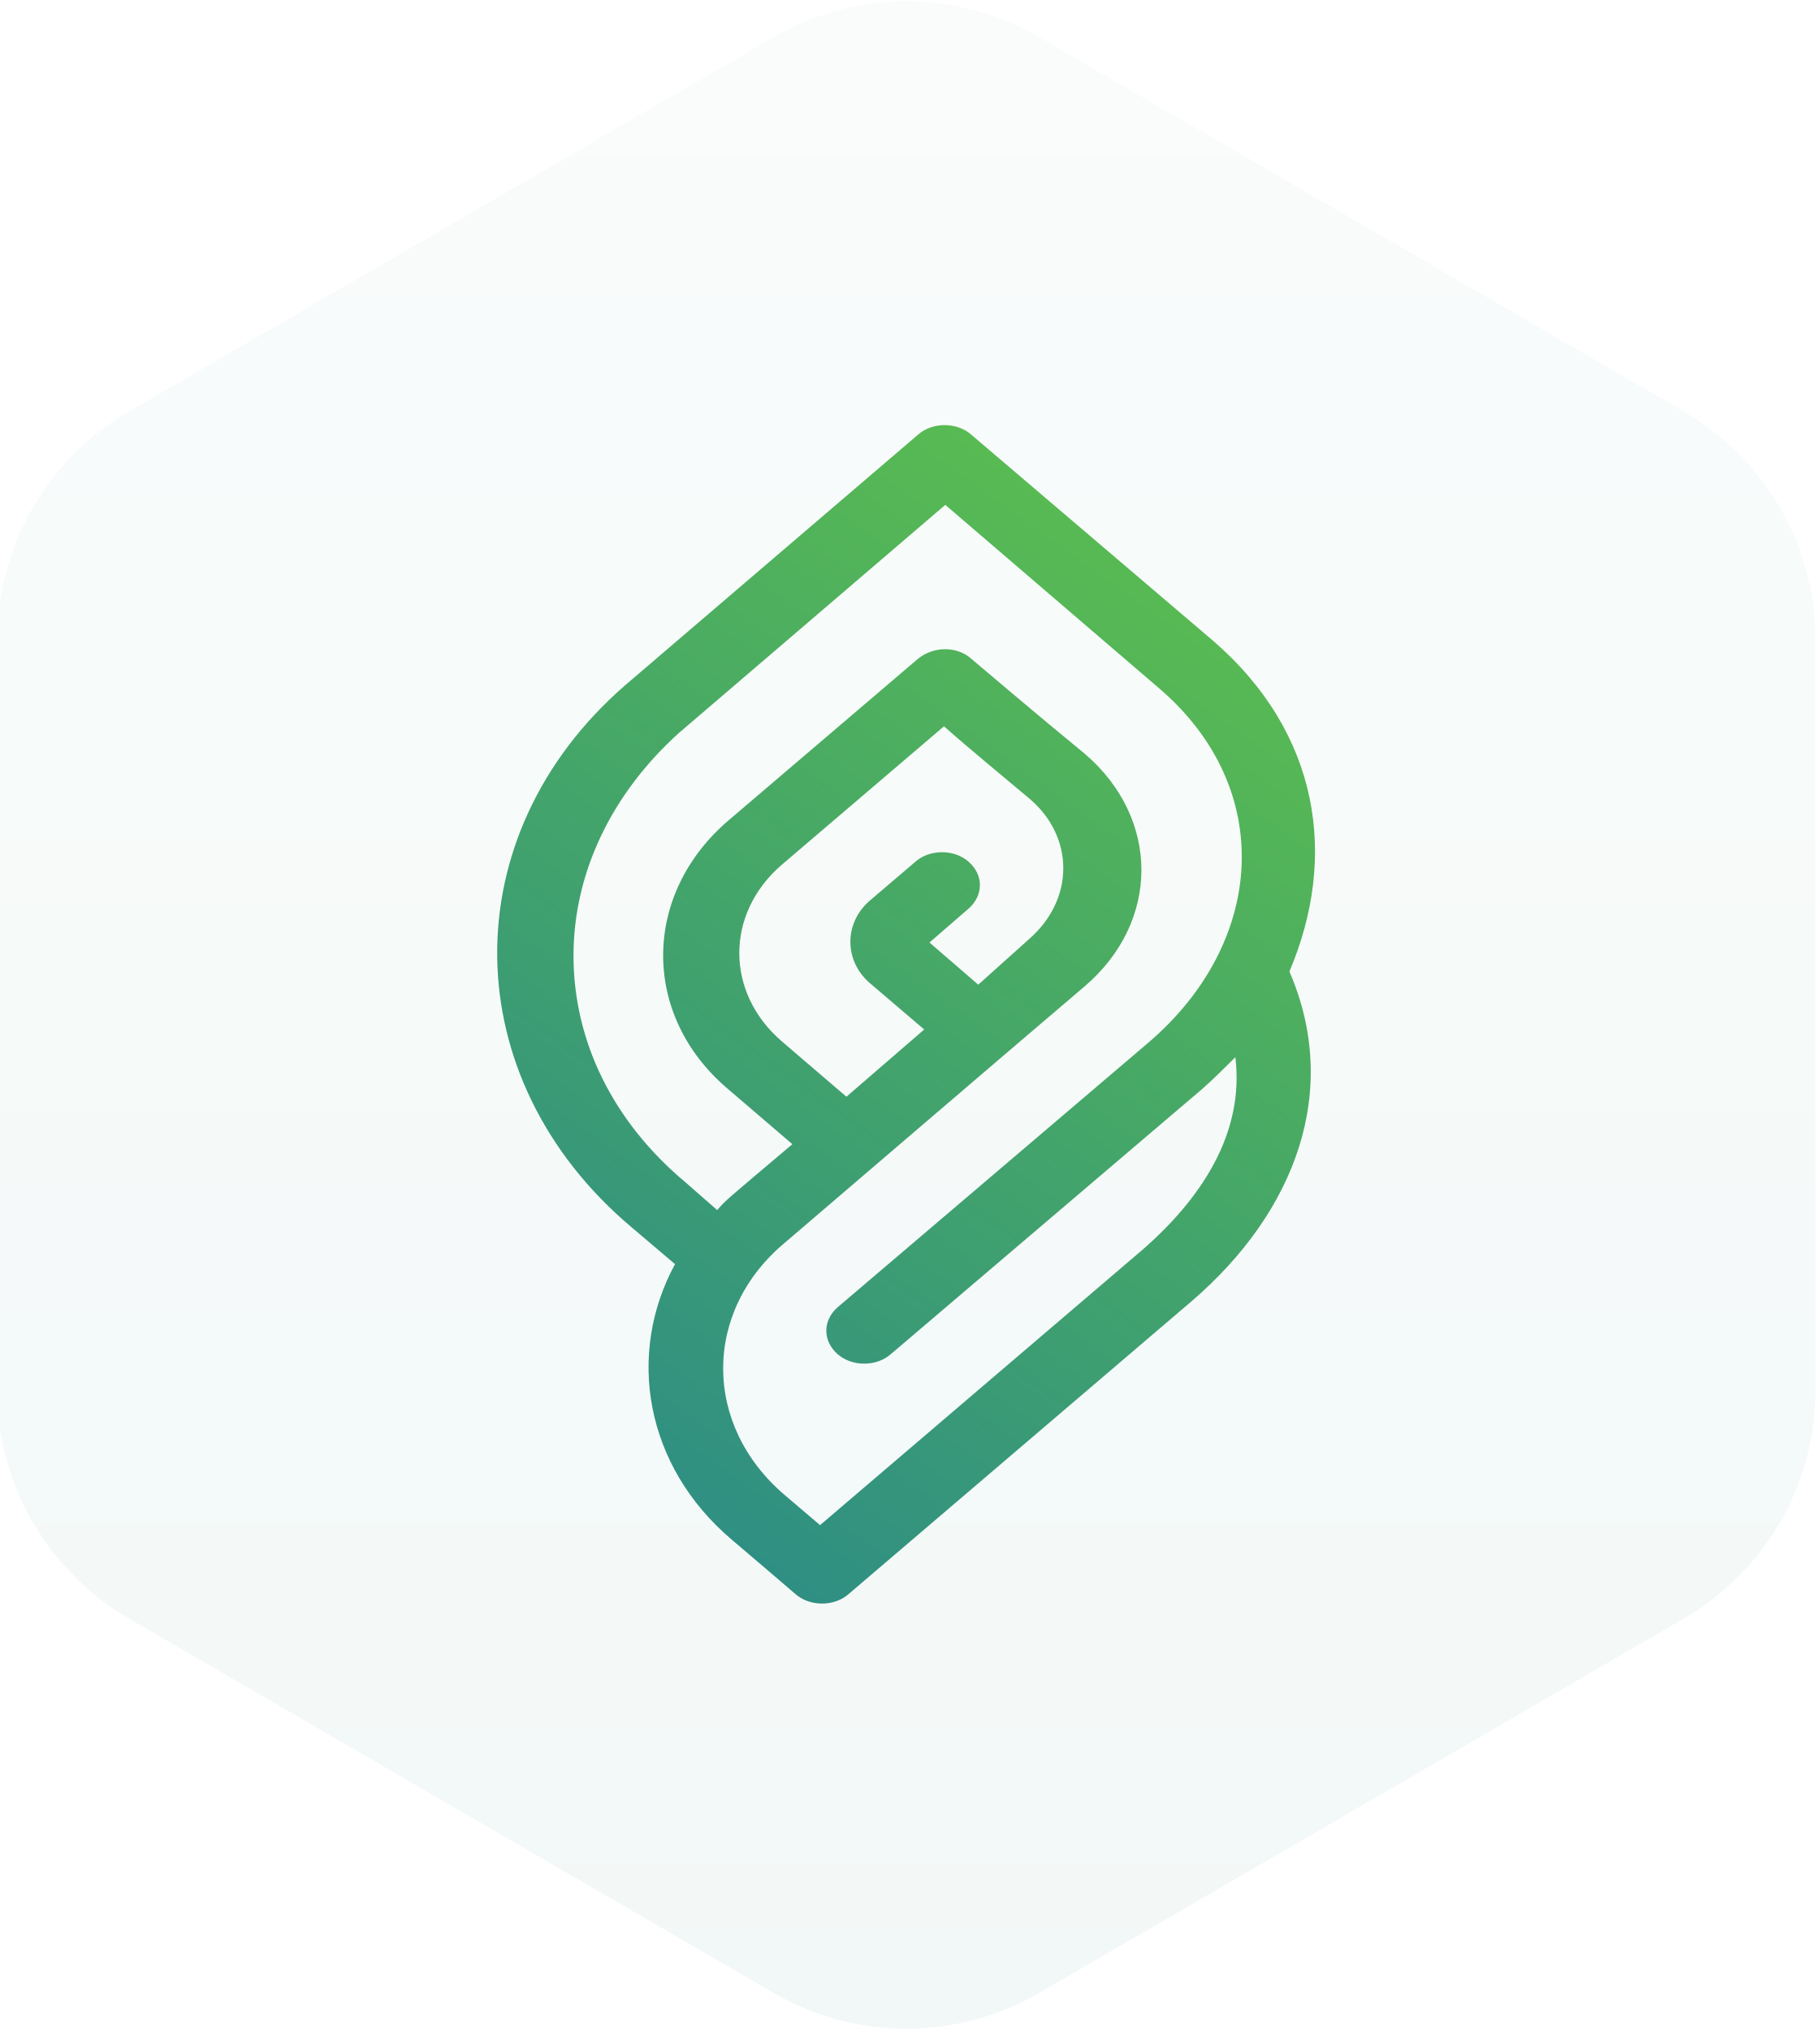
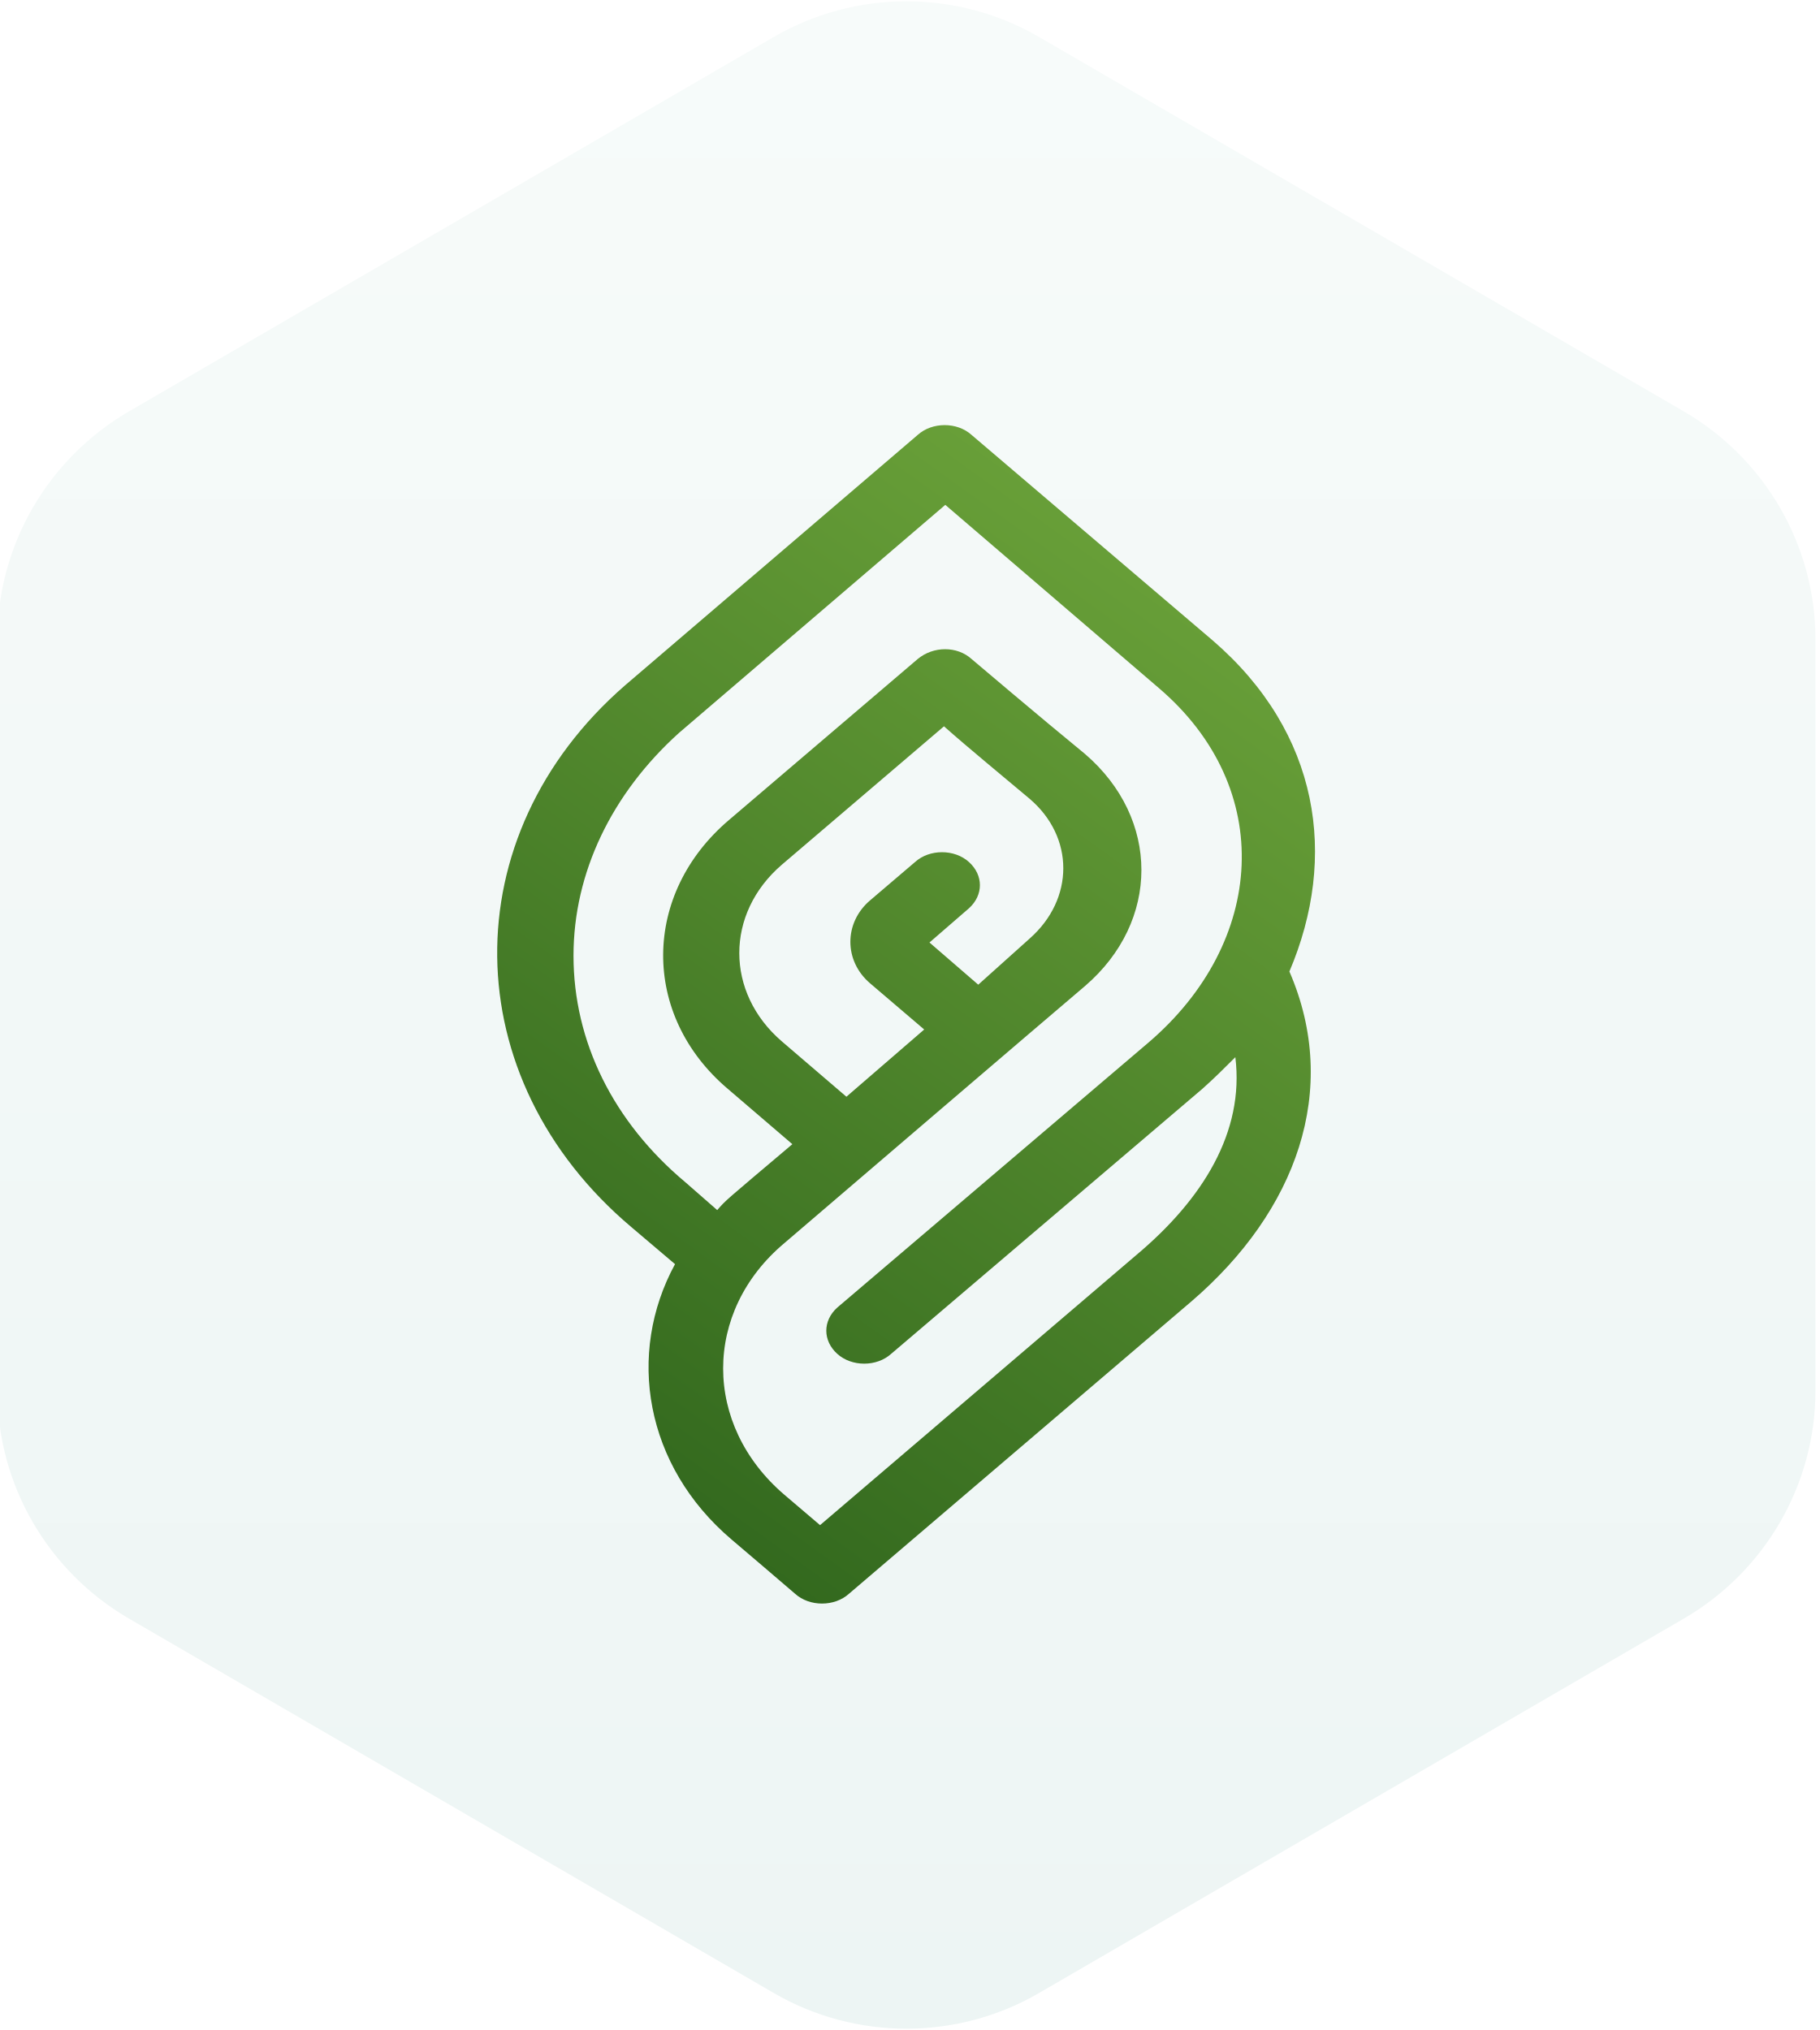
<svg xmlns="http://www.w3.org/2000/svg" version="1.1" id="Layer_1" x="0px" y="0px" viewBox="0 0 138 154" style="enable-background:new 0 0 138 154;" xml:space="preserve">
  <style type="text/css">
- 	.st0{opacity:0.7;fill:url(#Ornament-1-Line-Copy-2_1_);}
+ 	.st0{fill:url(#Ornament-1-Line-Copy-2_1_);}
	.st1{fill:url(#SVGID_1_);}
</style>
  <g id="Pages">
    <g id="Home---Approach-v3-" transform="translate(-729, -1227)">
      <g id="About" transform="translate(344, 1224)">
        <g id="Group-10">
          <g id="hex-logo" transform="translate(385, 0)">
            <linearGradient id="Ornament-1-Line-Copy-2_1_" gradientUnits="userSpaceOnUse" x1="-233.79" y1="474.932" x2="-233.79" y2="473.932" gradientTransform="matrix(137.8947 0 0 -153.7558 32307.156 73026.656)">
              <stop offset="0" style="stop-color:#F7FBFA" />
              <stop offset="1" style="stop-color:#EDF5F4" />
            </linearGradient>
            <path id="Ornament-1-Line-Copy-2" class="st0" d="M78.8,5.8l48.9,28.4c6.2,3.6,10,10.2,10,17.3v57c0,7.1-3.8,13.7-10,17.3       l-48.9,28.4c-6.2,3.6-13.9,3.6-20.1,0L9.8,125.8c-6.2-3.6-10-10.2-10-17.3v-57c0-7.1,3.8-13.7,10-17.3L58.7,5.8       C64.9,2.2,72.6,2.2,78.8,5.8z" />
          </g>
        </g>
      </g>
    </g>
  </g>
  <linearGradient id="SVGID_1_" gradientUnits="userSpaceOnUse" x1="90.647" y1="45.18" x2="44.381" y2="109.566">
-     <stop offset="0" style="stop-color:#58BA52" />
-     <stop offset="1" style="stop-color:#2F8F83" />
+     <stop offset="0" style="stop-color:#689F38" />
+     <stop offset="1" style="stop-color:#33691E" />
  </linearGradient>
  <path class="st1" d="M97.8,73.7c3.7-8.7,2.3-18.1-5.8-25.1L73.7,33c-1.1-1-3-1-4.1,0l-22.2,19c-13.1,11.4-12.9,29.8,0.5,41.1  l3.3,2.8c-3.7,6.8-2.3,15.3,4.3,20.9c0,0,4.7,4,4.8,4.1c1.1,1,3,1,4.1,0l26-22.2C98.3,91.9,101.7,82.7,97.8,73.7z M86.2,95.2  l-24,20.5l-2.7-2.3c-6.2-5.3-6.2-13.9,0-19.1C63,91.3,79,77.6,82.3,74.8c5.7-4.9,5.7-12.7,0-17.6C79,54.5,73.7,50,73.7,50  c-1.1-1-2.9-1-4.1,0L55.3,62.2c-6.6,5.6-6.7,14.8-0.1,20.4l4.9,4.2c-5.2,4.4-5,4.2-5.7,5L52,89.7c-5.5-4.6-8.5-10.7-8.5-17.2  c0-6.3,2.9-12.3,8-16.9l20.2-17.3l16.2,13.9c8.9,7.6,8.1,19.3-0.8,26.9L63.5,99.2c-1.1,1-1.1,2.5,0,3.5c1.1,1,3,1,4.1,0l23.6-20.1  c0.9-0.8,1.7-1.6,2.5-2.4C94.4,85.9,91.2,91,86.2,95.2z M74.2,74.7l-3.7-3.2l3-2.6c1.1-1,1.1-2.5,0-3.5c-1.1-1-3-1-4.1,0l-3.4,2.9  c-2,1.7-2,4.6,0,6.3l4.1,3.5l-5.9,5.1l-4.9-4.2c-4.3-3.7-4.3-9.7,0-13.4l12.3-10.5c1.8,1.6,4.6,3.9,6.5,5.5c3.4,2.9,3.4,7.6,0,10.6  L74.2,74.7z" />
</svg>
